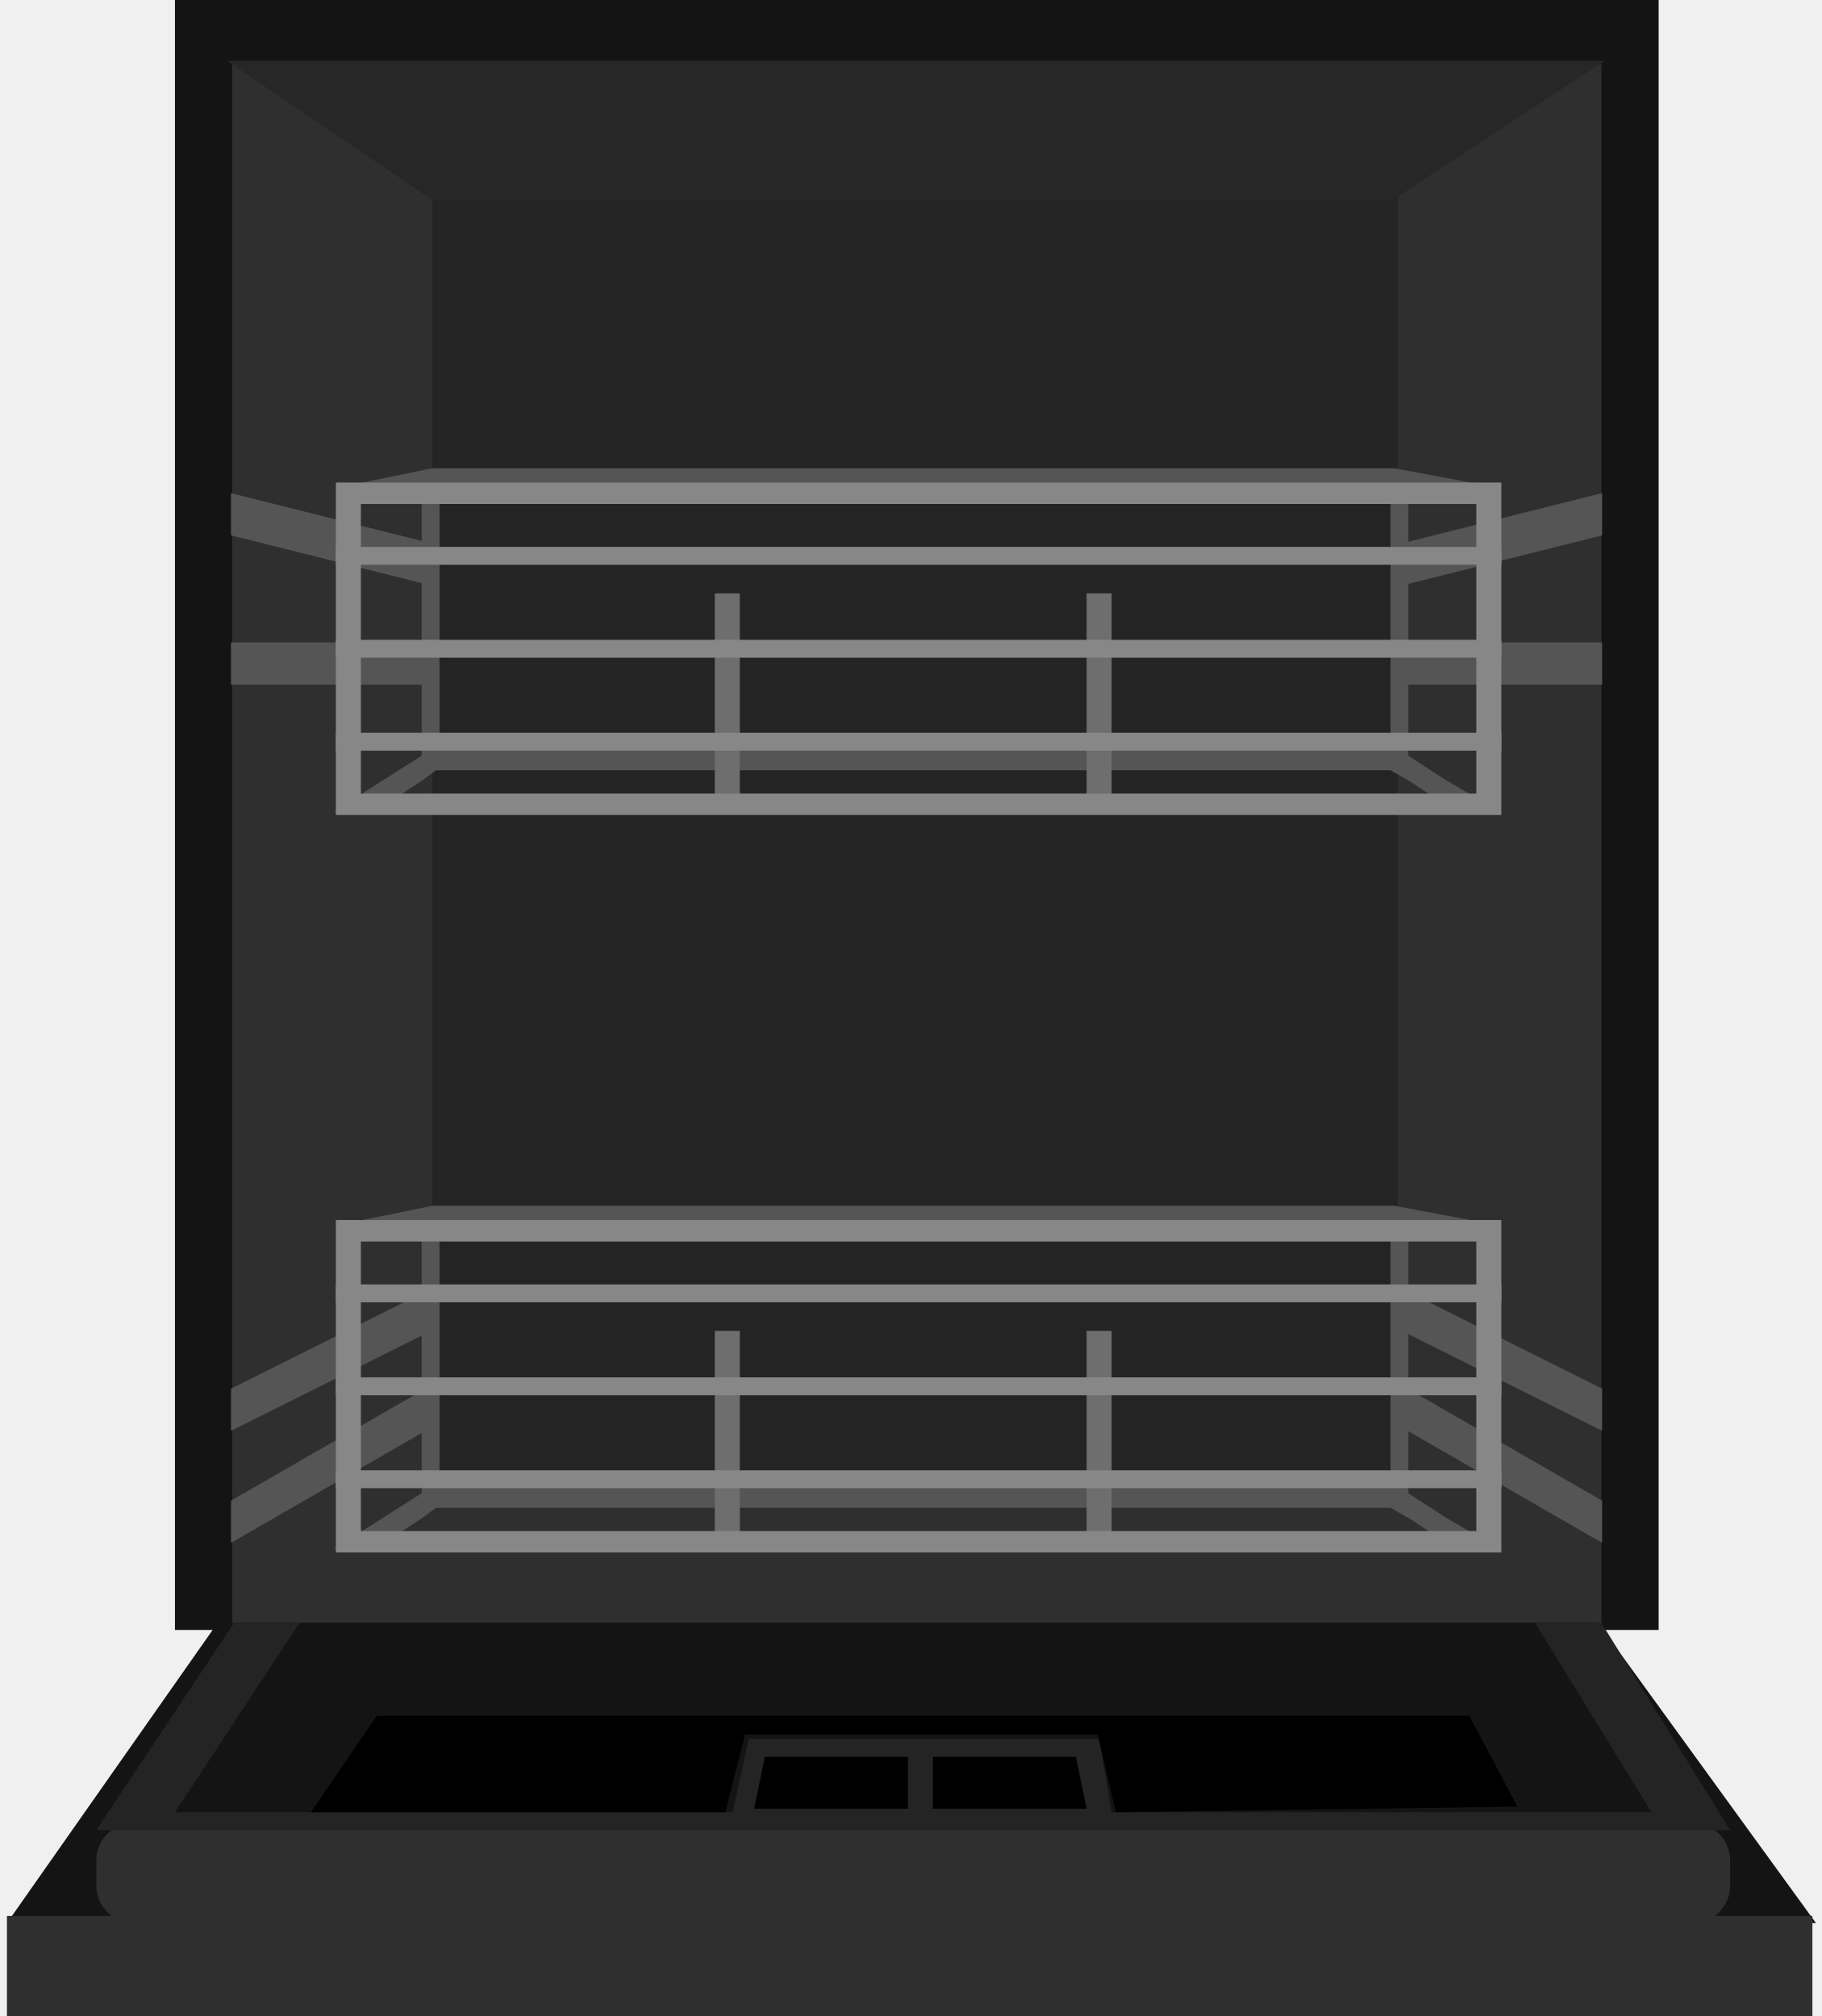
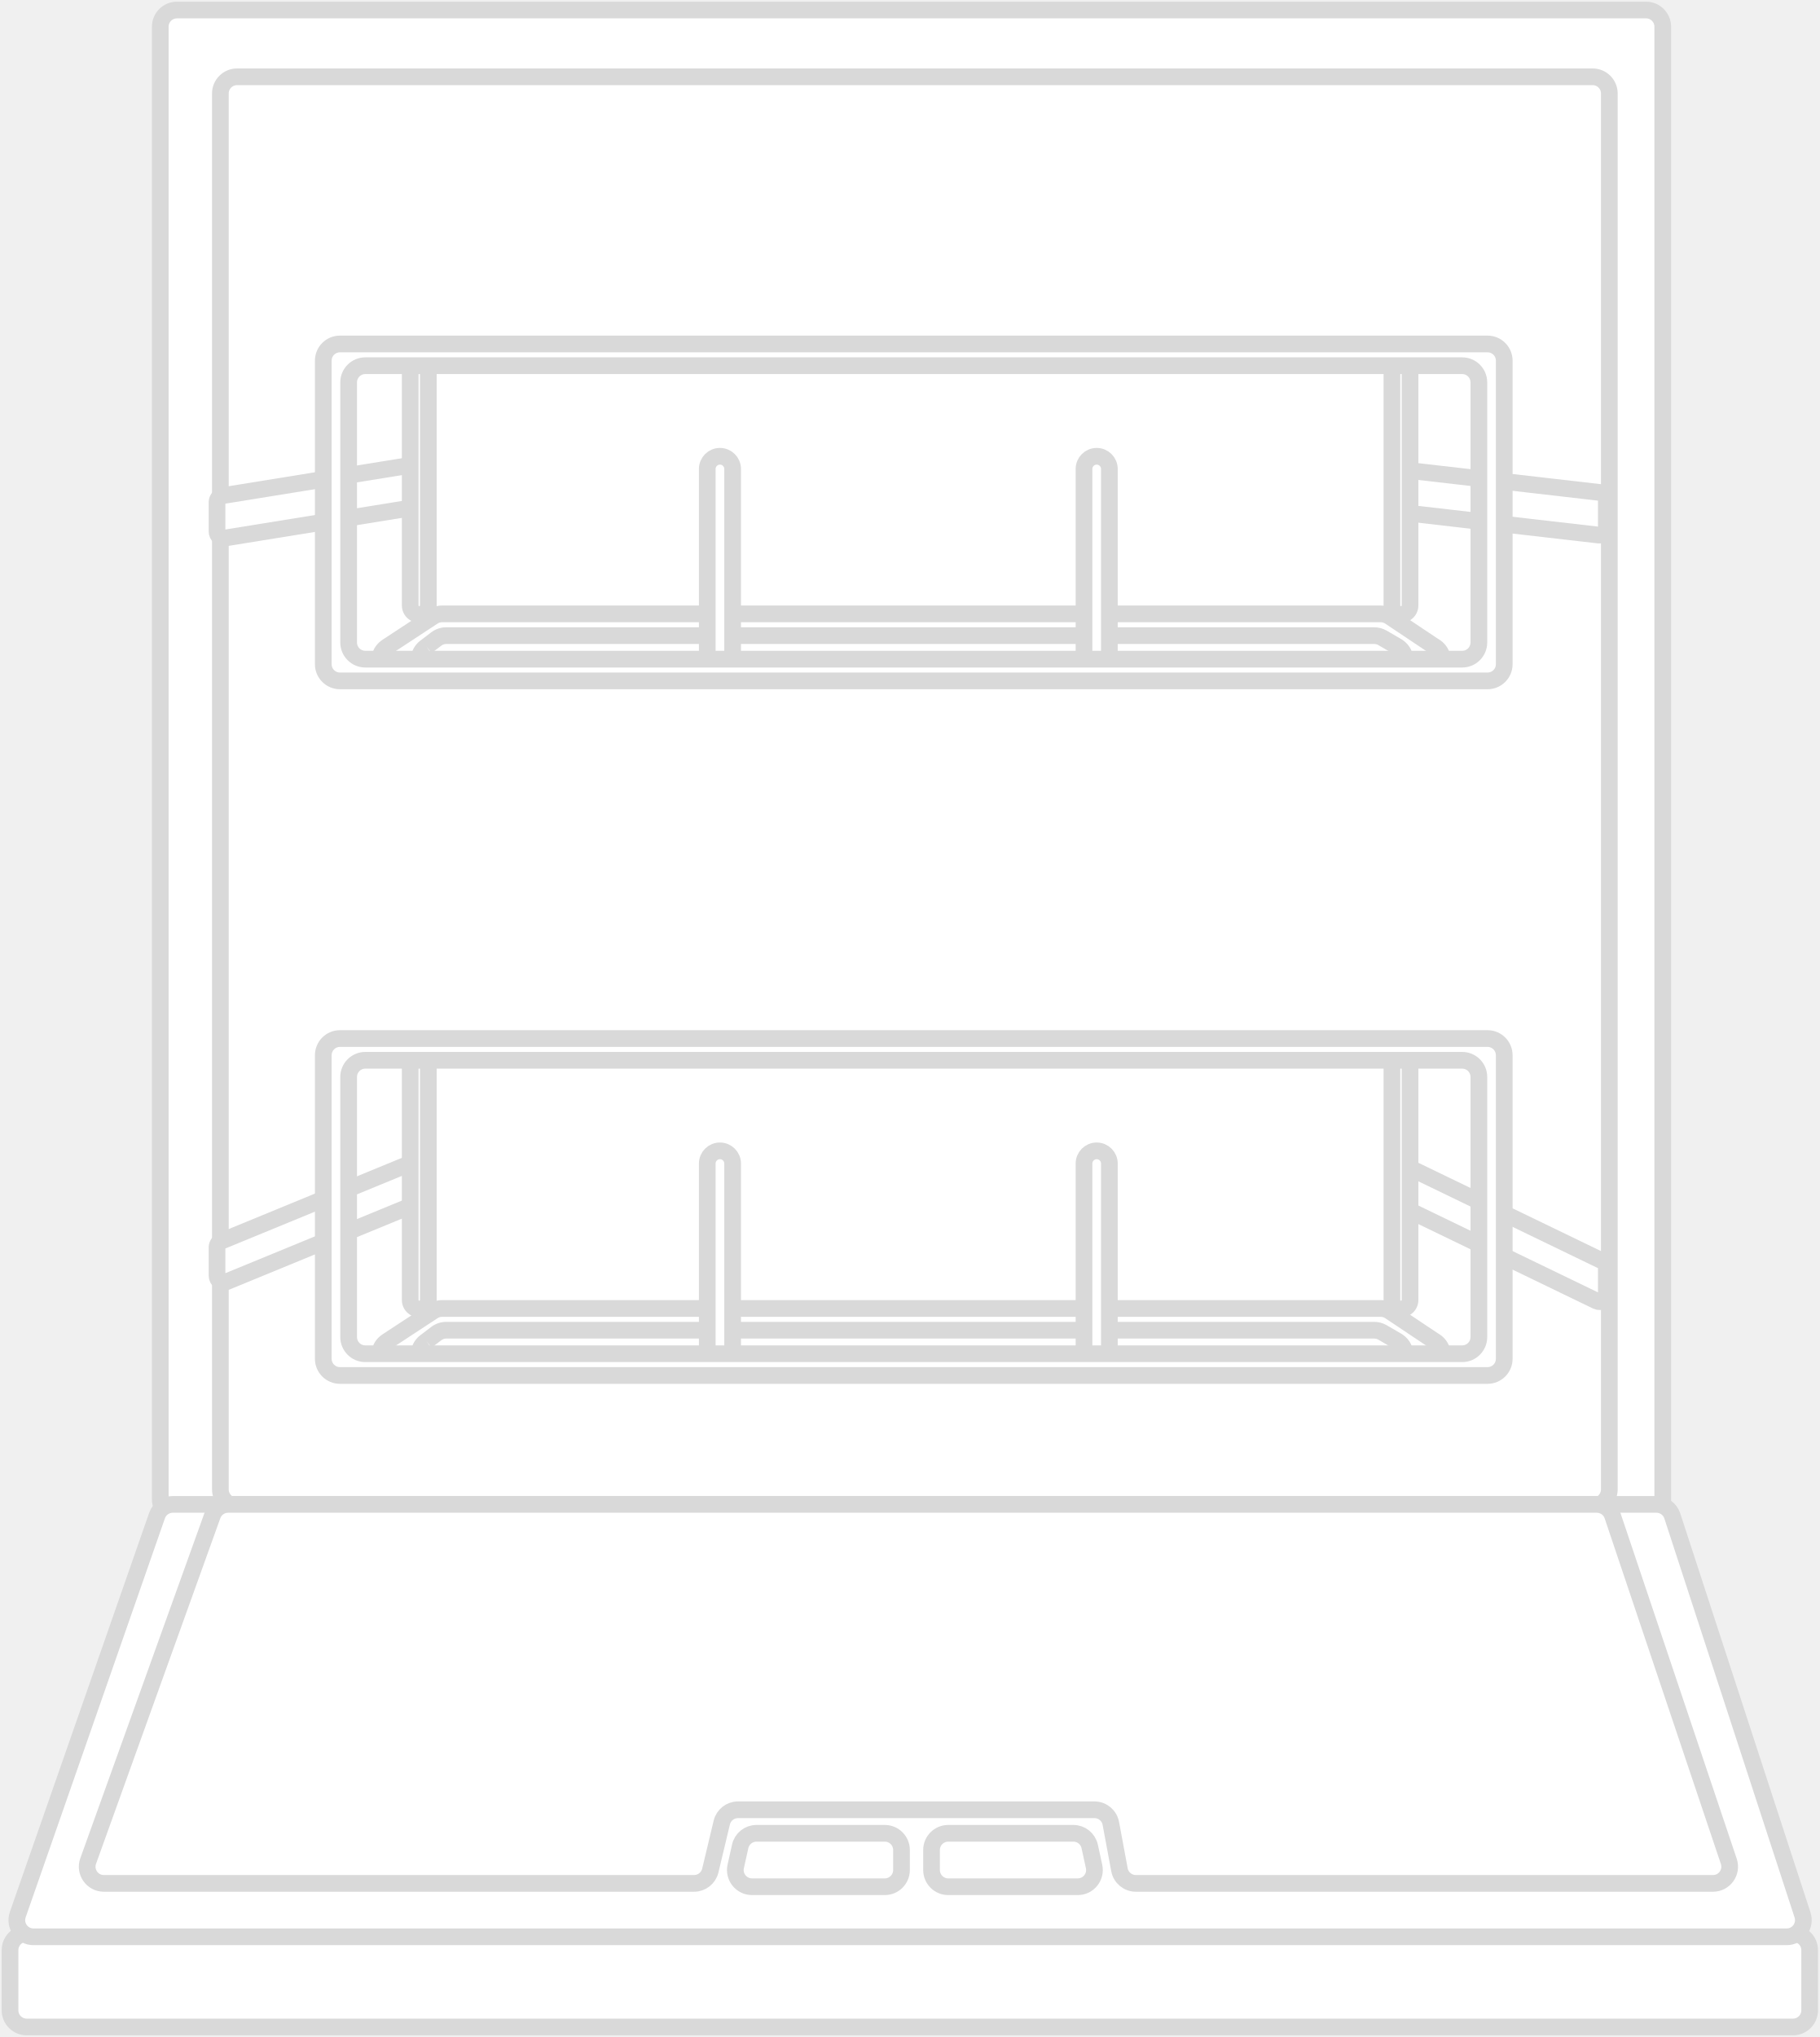
- <svg xmlns="http://www.w3.org/2000/svg" width="243" height="269" viewBox="0 0 243 269" fill="none">
-   <rect x="23.342" width="197.934" height="217.489" fill="#141414" />
-   <path d="M213.646 8.585H30.974V217.489H213.646V8.585Z" fill="#2F2F2F" />
-   <path d="M213.733 185.289L185.116 171.002V176.631L213.733 190.918V185.289Z" fill="#555555" />
-   <path d="M213.733 200.235L185.116 183.75V189.379L213.733 205.864V200.235Z" fill="#555555" />
-   <path d="M30.817 185.289L59.434 171.002V176.631L30.817 190.918V185.289Z" fill="#555555" />
-   <path d="M30.817 200.235L59.434 183.75V189.379L30.817 205.864V200.235Z" fill="#555555" />
-   <path d="M30.817 65.806L59.434 72.973V78.602L30.817 71.434V65.806Z" fill="#555555" />
-   <path d="M30.817 85.721L59.434 85.721V91.35L30.817 91.35V85.721Z" fill="#555555" />
-   <path d="M213.733 65.806L185.116 72.973V78.602L213.733 71.434V65.806Z" fill="#555555" />
-   <path d="M213.733 85.721L185.116 85.721V91.35L213.733 91.35V85.721Z" fill="#555555" />
-   <path d="M57.683 25.756H186.459V197.458H57.683V25.756Z" fill="#242424" />
-   <path d="M214.122 8.108L185.744 26.709H57.682L30.258 8.108H214.122Z" fill="#272727" />
-   <path fill-rule="evenodd" clip-rule="evenodd" d="M44.566 108.269L57.682 99.922H186.459L192.898 104.095L200.052 108.269H44.566ZM58.159 102.783H185.505L188.039 104.214L194.151 108.268H50.002L56.227 104.214L58.159 102.783Z" fill="#555555" />
-   <path d="M57.682 62.481L44.805 65.104H200.052L185.982 62.481H57.682Z" fill="#555555" />
-   <path d="M56.252 66.535H58.637V99.921L56.252 101.352V66.535Z" fill="#555555" />
-   <path d="M187.891 66.535H185.506V99.921L187.891 101.352V66.535Z" fill="#555555" />
-   <path d="M95.361 79.174H98.7V106.837H95.361V79.174Z" fill="#6E6E6E" />
-   <path d="M144.964 79.174H148.303V106.837H144.964V79.174Z" fill="#6E6E6E" />
-   <rect x="44.805" y="72.974" width="155.486" height="2.385" fill="#878787" />
-   <rect x="44.805" y="85.374" width="155.486" height="2.385" fill="#878787" />
-   <rect x="44.805" y="97.775" width="155.486" height="2.385" fill="#878787" />
-   <path fill-rule="evenodd" clip-rule="evenodd" d="M200.292 64.389H44.806V108.745H200.292V64.389ZM196.953 67.25H48.144V105.883H196.953V67.25Z" fill="#878787" />
-   <path fill-rule="evenodd" clip-rule="evenodd" d="M44.566 206.678L57.682 198.331H186.459L192.898 202.504L200.052 206.678H44.566ZM58.159 201.193H185.505L188.039 202.624L194.151 206.678H50.002L56.227 202.624L58.159 201.193Z" fill="#555555" />
-   <path d="M57.682 160.891L44.805 163.514H200.052L185.982 160.891H57.682Z" fill="#555555" />
-   <path d="M56.252 164.945H58.637V198.331L56.252 199.762V164.945Z" fill="#555555" />
-   <path d="M187.891 164.945H185.506V198.331L187.891 199.762V164.945Z" fill="#555555" />
-   <path d="M95.361 177.584H98.7V205.247H95.361V177.584Z" fill="#6E6E6E" />
-   <path d="M144.964 177.584H148.303V205.247H144.964V177.584Z" fill="#6E6E6E" />
-   <rect x="44.805" y="171.383" width="155.486" height="2.385" fill="#878787" />
-   <rect x="44.805" y="183.784" width="155.486" height="2.385" fill="#878787" />
-   <rect x="44.805" y="196.185" width="155.486" height="2.385" fill="#878787" />
-   <path fill-rule="evenodd" clip-rule="evenodd" d="M200.292 162.798H44.806V207.154H200.292V162.798ZM196.953 165.661H48.144V204.294H196.953V165.661Z" fill="#878787" />
-   <path d="M0.926 256.6L29.038 216.536H213.197L242.263 256.6H0.926Z" fill="#141414" />
-   <rect x="0.926" y="255.646" width="240.86" height="13.355" fill="#2F2F2F" />
-   <rect x="12.85" y="243.245" width="217.966" height="13.355" rx="5" fill="#2F2F2F" />
-   <path d="M31.232 216.536L12.85 244.199H230.816L213.627 216.536H31.232Z" fill="#242424" />
-   <path d="M39.955 216.536L23.342 241.814H97.746L99.892 232.037H146.633L148.303 241.814H220.322L204.788 216.536H39.955Z" fill="#141414" />
-   <path d="M41.467 241.813L50.277 228.936H196.009L202.438 241.061L148.849 241.813L146.431 231.446H99.395L96.757 241.813H41.467Z" fill="black" />
-   <path d="M100.607 241.337L102.038 234.421H121.116V241.337H100.607Z" fill="black" />
-   <path d="M144.965 241.337L143.534 234.421H124.456V241.337H144.965Z" fill="black" />
+ <svg xmlns="http://www.w3.org/2000/svg" width="545" height="610" viewBox="0 0 545 610" fill="none">
+   <rect x="48" y="3" width="450" height="451" rx="5" fill="white" stroke="#D9D9D9" stroke-width="5" stroke-linejoin="round" />
+   <path d="M477 23H71C68.239 23 66 25.239 66 28V446C66 448.761 68.239 451 71 451H477C479.761 451 482 448.761 482 446V28C482 25.239 479.761 23 477 23Z" fill="white" stroke="#D9D9D9" stroke-width="5" stroke-linejoin="round" />
+   <path d="M479.972 377.65L422.873 350.048C421.545 349.406 420.003 350.373 420.003 351.848V360.21C420.003 360.977 420.442 361.676 421.132 362.01L478.231 389.612C479.559 390.254 481.102 389.287 481.102 387.812V379.45C481.102 378.683 480.663 377.984 479.972 377.65Z" fill="white" stroke="#D9D9D9" stroke-width="5" stroke-linejoin="round" />
+   <path d="M66.239 371.686L124.338 347.795C125.654 347.254 127.099 348.222 127.099 349.645V358.124C127.099 358.935 126.609 359.666 125.859 359.974L67.761 383.865C66.444 384.406 65 383.438 65 382.015V373.536C65 372.725 65.49 371.995 66.239 371.686Z" fill="white" stroke="#D9D9D9" stroke-width="5" stroke-linejoin="round" />
+   <path fill-rule="evenodd" clip-rule="evenodd" d="M118.733 410.818C113.767 410.818 111.838 404.362 115.99 401.638L129.685 392.651C130.5 392.116 131.453 391.831 132.428 391.831H413.497C414.486 391.831 415.453 392.124 416.275 392.674L429.218 401.325L429.565 401.534C433.908 404.146 432.056 410.818 426.988 410.818H118.733ZM130.643 399.367C131.514 398.701 132.581 398.341 133.678 398.341H411.561C412.444 398.341 413.312 398.575 414.076 399.02L418.501 401.596L418.64 401.691C422.698 404.467 420.734 410.818 415.817 410.818H130.406C125.468 410.818 123.625 404.349 127.725 401.596L130.643 399.367Z" fill="white" />
+   <path d="M429.218 401.325L427.829 403.403C427.862 403.425 427.895 403.446 427.929 403.467L429.218 401.325ZM418.501 401.596L419.912 399.532C419.862 399.498 419.811 399.466 419.759 399.435L418.501 401.596ZM418.64 401.691L420.052 399.628L418.64 401.691ZM429.565 401.534L428.277 403.676L429.565 401.534ZM416.275 392.674L417.664 390.596L416.275 392.674ZM129.685 392.651L131.057 394.741L129.685 392.651ZM128.313 390.561L114.618 399.548L117.361 403.728L131.057 394.741L128.313 390.561ZM413.497 389.331H132.428V394.331H413.497V389.331ZM430.607 399.246L417.664 390.596L414.886 394.753L427.829 403.403L430.607 399.246ZM430.854 399.391L430.506 399.182L427.929 403.467L428.277 403.676L430.854 399.391ZM118.733 413.318H426.988V408.318H118.733V413.318ZM411.561 395.841H133.678V400.841H411.561V395.841ZM419.759 399.435L415.334 396.859L412.818 401.18L417.243 403.756L419.759 399.435ZM420.052 399.628L419.912 399.532L417.089 403.659L417.229 403.755L420.052 399.628ZM130.406 413.318H415.817V408.318H130.406V413.318ZM129.125 397.38L126.207 399.609L129.242 403.583L132.16 401.354L129.125 397.38ZM130.406 408.318C128.108 408.318 126.926 405.144 129.118 403.671L126.331 399.52C120.325 403.554 122.827 413.318 130.406 413.318V408.318ZM417.229 403.755C419.258 405.143 418.275 408.318 415.817 408.318V413.318C423.192 413.318 426.138 403.791 420.052 399.628L417.229 403.755ZM133.678 395.841C132.032 395.841 130.433 396.382 129.125 397.38L132.16 401.354C132.596 401.021 133.129 400.841 133.678 400.841V395.841ZM428.277 403.676C430.448 404.982 429.522 408.318 426.988 408.318V413.318C434.59 413.318 437.368 403.31 430.854 399.391L428.277 403.676ZM413.497 394.331C413.991 394.331 414.475 394.478 414.886 394.753L417.664 390.596C416.431 389.771 414.98 389.331 413.497 389.331V394.331ZM114.618 399.548C108.39 403.634 111.284 413.318 118.733 413.318V408.318C116.25 408.318 115.285 405.09 117.361 403.728L114.618 399.548ZM411.561 400.841C412.002 400.841 412.436 400.958 412.818 401.18L415.334 396.859C414.188 396.192 412.886 395.841 411.561 395.841V400.841ZM131.057 394.741C131.464 394.474 131.941 394.331 132.428 394.331V389.331C130.966 389.331 129.536 389.758 128.313 390.561L131.057 394.741Z" fill="#D9D9D9" />
+   <path d="M122.859 318.595C122.859 317.097 124.074 315.883 125.572 315.883C127.07 315.883 128.284 317.097 128.284 318.595V389.296C128.284 390.248 127.784 391.131 126.967 391.622C125.159 392.706 122.859 391.404 122.859 389.296V318.595Z" fill="white" stroke="#D9D9D9" stroke-width="5" stroke-linejoin="round" />
+   <path d="M422.312 318.595C422.312 317.097 421.098 315.883 419.6 315.883C418.102 315.883 416.888 317.097 416.888 318.595V389.296C416.888 390.248 417.388 391.131 418.205 391.622C420.012 392.706 422.312 391.404 422.312 389.296V318.595Z" fill="white" stroke="#D9D9D9" stroke-width="5" stroke-linejoin="round" />
+   <path d="M211.828 348.432C211.828 346.335 213.528 344.635 215.626 344.635C217.723 344.635 219.423 346.335 219.423 348.432V403.766C219.423 405.863 217.723 407.564 215.626 407.564C213.528 407.564 211.828 405.863 211.828 403.766V348.432Z" fill="white" stroke="#D9D9D9" stroke-width="5" stroke-linejoin="round" />
+   <path d="M324.664 348.432C324.664 346.335 326.364 344.635 328.461 344.635C330.559 344.635 332.259 346.335 332.259 348.432V403.766C332.259 405.863 330.559 407.564 328.461 407.564C326.364 407.564 324.664 405.863 324.664 403.766V348.432Z" fill="white" stroke="#D9D9D9" stroke-width="5" stroke-linejoin="round" />
+   <path fill-rule="evenodd" clip-rule="evenodd" d="M450.524 316C450.524 313.239 448.285 311 445.524 311H101.82C99.059 311 96.82 313.239 96.82 316V406.903C96.82 409.665 99.059 411.903 101.82 411.903H445.524C448.285 411.903 450.524 409.665 450.524 406.903V316ZM442.929 322.51C442.929 319.748 440.69 317.51 437.929 317.51H109.415C106.654 317.51 104.415 319.749 104.415 322.51V400.393C104.415 403.155 106.654 405.393 109.415 405.393H437.929C440.69 405.393 442.929 403.155 442.929 400.393V322.51Z" fill="white" />
+   <path d="M101.82 313.5H445.524V308.5H101.82V313.5ZM99.32 406.903V316H94.32V406.903H99.32ZM445.524 409.403H101.82V414.403H445.524V409.403ZM448.024 316V406.903H453.024V316H448.024ZM109.415 320.01H437.929V315.01H109.415V320.01ZM106.915 400.393V322.51H101.915V400.393H106.915ZM437.929 402.893H109.415V407.893H437.929V402.893ZM440.429 322.51V400.393H445.429V322.51H440.429ZM437.929 407.893C442.071 407.893 445.429 404.535 445.429 400.393H440.429C440.429 401.774 439.31 402.893 437.929 402.893V407.893ZM101.915 400.393C101.915 404.535 105.273 407.893 109.415 407.893V402.893C108.034 402.893 106.915 401.774 106.915 400.393H101.915ZM437.929 320.01C439.31 320.01 440.429 321.129 440.429 322.51H445.429C445.429 318.368 442.071 315.01 437.929 315.01V320.01ZM109.415 315.01C105.273 315.01 101.915 318.368 101.915 322.51H106.915C106.915 321.129 108.034 320.01 109.415 320.01V315.01ZM445.524 414.403C449.666 414.403 453.024 411.045 453.024 406.903H448.024C448.024 408.284 446.905 409.403 445.524 409.403V414.403ZM94.32 406.903C94.32 411.045 97.678 414.403 101.82 414.403V409.403C100.44 409.403 99.32 408.284 99.32 406.903H94.32ZM445.524 313.5C446.905 313.5 448.024 314.619 448.024 316H453.024C453.024 311.858 449.666 308.5 445.524 308.5V313.5ZM101.82 308.5C97.678 308.5 94.32 311.858 94.32 316H99.32C99.32 314.619 100.44 313.5 101.82 313.5V308.5Z" fill="#D9D9D9" />
+   <path d="M479.33 147.492L422.232 140.917C421.044 140.78 420.003 141.708 420.003 142.904V151.681C420.003 152.697 420.765 153.552 421.774 153.668L478.873 160.243C480.06 160.38 481.102 159.452 481.102 158.256V149.479C481.102 148.463 480.34 147.608 479.33 147.492Z" fill="white" stroke="#D9D9D9" stroke-width="5" stroke-linejoin="round" />
+   <path d="M66.681 148.424L124.78 139.035C125.996 138.838 127.099 139.777 127.099 141.009V149.762C127.099 150.743 126.387 151.579 125.418 151.736L67.319 161.125C66.103 161.322 65 160.383 65 159.151V150.399C65 149.417 65.712 148.581 66.681 148.424Z" fill="white" stroke="#D9D9D9" stroke-width="5" stroke-linejoin="round" />
+   <path fill-rule="evenodd" clip-rule="evenodd" d="M118.733 202.818C113.767 202.818 111.838 196.362 115.99 193.638L129.685 184.651C130.5 184.116 131.453 183.831 132.428 183.831H413.497C414.486 183.831 415.453 184.124 416.275 184.674L429.218 193.325L429.565 193.534C433.908 196.146 432.056 202.818 426.988 202.818H118.733ZM130.643 191.367C131.514 190.701 132.581 190.341 133.678 190.341H411.561C412.444 190.341 413.312 190.575 414.076 191.02L418.501 193.596L418.64 193.691C422.698 196.467 420.734 202.818 415.817 202.818H130.406C125.468 202.818 123.625 196.349 127.725 193.596L130.643 191.367Z" fill="white" />
+   <path d="M429.218 193.325L427.829 195.403C427.862 195.425 427.895 195.446 427.929 195.467L429.218 193.325ZM418.501 193.596L419.912 191.532C419.862 191.498 419.811 191.466 419.759 191.435L418.501 193.596ZM418.64 193.691L420.052 191.628L418.64 193.691ZM429.565 193.534L428.277 195.676L429.565 193.534ZM416.275 184.674L417.664 182.596L416.275 184.674ZM129.685 184.651L131.057 186.741L129.685 184.651ZM128.313 182.561L114.618 191.548L117.361 195.728L131.057 186.741L128.313 182.561ZM413.497 181.331H132.428V186.331H413.497V181.331ZM430.607 191.246L417.664 182.596L414.886 186.753L427.829 195.403L430.607 191.246ZM430.854 191.391L430.506 191.182L427.929 195.467L428.277 195.676L430.854 191.391ZM118.733 205.318H426.988V200.318H118.733V205.318ZM411.561 187.841H133.678V192.841H411.561V187.841ZM419.759 191.435L415.334 188.859L412.818 193.18L417.243 195.756L419.759 191.435ZM420.052 191.628L419.912 191.532L417.089 195.659L417.229 195.755L420.052 191.628ZM130.406 205.318H415.817V200.318H130.406V205.318ZM129.125 189.38L126.207 191.609L129.242 195.583L132.16 193.354L129.125 189.38ZM130.406 200.318C128.108 200.318 126.926 197.144 129.118 195.671L126.331 191.52C120.325 195.554 122.827 205.318 130.406 205.318V200.318ZM417.229 195.755C419.258 197.143 418.275 200.318 415.817 200.318V205.318C423.192 205.318 426.138 195.791 420.052 191.628L417.229 195.755ZM133.678 187.841C132.032 187.841 130.433 188.382 129.125 189.38L132.16 193.354C132.596 193.021 133.129 192.841 133.678 192.841V187.841ZM428.277 195.676C430.448 196.982 429.522 200.318 426.988 200.318V205.318C434.59 205.318 437.368 195.31 430.854 191.391L428.277 195.676ZM413.497 186.331C413.991 186.331 414.475 186.478 414.886 186.753L417.664 182.596C416.431 181.771 414.98 181.331 413.497 181.331V186.331ZM114.618 191.548C108.39 195.634 111.284 205.318 118.733 205.318V200.318C116.25 200.318 115.285 197.09 117.361 195.728L114.618 191.548ZM411.561 192.841C412.002 192.841 412.436 192.958 412.818 193.18L415.334 188.859C414.188 188.192 412.886 187.841 411.561 187.841V192.841ZM131.057 186.741C131.464 186.474 131.941 186.331 132.428 186.331V181.331C130.966 181.331 129.536 181.758 128.313 182.561L131.057 186.741Z" fill="#D9D9D9" />
+   <path d="M122.859 110.595C122.859 109.097 124.074 107.883 125.572 107.883C127.07 107.883 128.284 109.097 128.284 110.595V181.296C128.284 182.248 127.784 183.131 126.967 183.622C125.159 184.706 122.859 183.404 122.859 181.296V110.595Z" fill="white" stroke="#D9D9D9" stroke-width="5" stroke-linejoin="round" />
+   <path d="M422.312 110.595C422.312 109.097 421.098 107.883 419.6 107.883C418.102 107.883 416.888 109.097 416.888 110.595V181.296C416.888 182.248 417.388 183.131 418.205 183.622C420.012 184.706 422.312 183.404 422.312 181.296V110.595Z" fill="white" stroke="#D9D9D9" stroke-width="5" stroke-linejoin="round" />
+   <path d="M211.828 140.432C211.828 138.335 213.528 136.635 215.626 136.635C217.723 136.635 219.423 138.335 219.423 140.432V195.766C219.423 197.863 217.723 199.564 215.626 199.564C213.528 199.564 211.828 197.863 211.828 195.766V140.432Z" fill="white" stroke="#D9D9D9" stroke-width="5" stroke-linejoin="round" />
+   <path d="M324.664 140.432C324.664 138.335 326.364 136.635 328.461 136.635C330.559 136.635 332.259 138.335 332.259 140.432V195.766C332.259 197.863 330.559 199.564 328.461 199.564C326.364 199.564 324.664 197.863 324.664 195.766V140.432Z" fill="white" stroke="#D9D9D9" stroke-width="5" stroke-linejoin="round" />
+   <path fill-rule="evenodd" clip-rule="evenodd" d="M450.524 108C450.524 105.239 448.285 103 445.524 103H101.82C99.059 103 96.82 105.239 96.82 108V198.903C96.82 201.665 99.059 203.903 101.82 203.903H445.524C448.285 203.903 450.524 201.665 450.524 198.903V108ZM442.929 114.51C442.929 111.748 440.69 109.51 437.929 109.51H109.415C106.654 109.51 104.415 111.749 104.415 114.51V192.393C104.415 195.155 106.654 197.393 109.415 197.393H437.929C440.69 197.393 442.929 195.155 442.929 192.393V114.51Z" fill="white" />
+   <path d="M101.82 105.5H445.524V100.5H101.82V105.5ZM99.32 198.903V108H94.32V198.903H99.32ZM445.524 201.403H101.82V206.403H445.524V201.403ZM448.024 108V198.903H453.024V108H448.024ZM109.415 112.01H437.929V107.01H109.415V112.01ZM106.915 192.393V114.51H101.915V192.393H106.915ZM437.929 194.893H109.415V199.893H437.929V194.893ZM440.429 114.51V192.393H445.429V114.51H440.429ZM437.929 199.893C442.071 199.893 445.429 196.535 445.429 192.393H440.429C440.429 193.774 439.31 194.893 437.929 194.893V199.893ZM101.915 192.393C101.915 196.535 105.273 199.893 109.415 199.893V194.893C108.034 194.893 106.915 193.774 106.915 192.393H101.915ZM437.929 112.01C439.31 112.01 440.429 113.129 440.429 114.51H445.429C445.429 110.368 442.071 107.01 437.929 107.01V112.01ZM109.415 107.01C105.273 107.01 101.915 110.368 101.915 114.51H106.915C106.915 113.129 108.034 112.01 109.415 112.01V107.01ZM445.524 206.403C449.666 206.403 453.024 203.045 453.024 198.903H448.024C448.024 200.284 446.905 201.403 445.524 201.403V206.403ZM94.32 198.903C94.32 203.045 97.678 206.403 101.82 206.403V201.403C100.44 201.403 99.32 200.284 99.32 198.903H94.32ZM445.524 105.5C446.905 105.5 448.024 106.619 448.024 108H453.024C453.024 103.858 449.666 100.5 445.524 100.5V105.5ZM101.82 100.5C97.678 100.5 94.32 103.858 94.32 108H99.32C99.32 106.619 100.44 105.5 101.82 105.5V100.5Z" fill="#D9D9D9" />
+   <rect x="3" y="579" width="539" height="28" rx="5" fill="white" stroke="#D9D9D9" stroke-width="5" stroke-linejoin="round" />
+   <path d="M47.035 453.852L5.321 573.352C4.186 576.602 6.599 580 10.041 580H535.108C538.508 580 540.916 576.68 539.862 573.449L500.856 453.949C500.185 451.892 498.267 450.5 496.103 450.5H51.755C49.629 450.5 47.735 451.845 47.035 453.852Z" fill="white" stroke="#D9D9D9" stroke-width="5" stroke-linejoin="round" />
+   <path d="M63.63 453.808L26.407 557.308C25.235 560.566 27.649 564 31.112 564H207.873C210.187 564 212.198 562.413 212.736 560.163L216.174 545.79C216.712 543.54 218.724 541.953 221.037 541.953H327.784C330.193 541.953 332.259 543.67 332.7 546.038L335.281 559.915C335.722 562.283 337.788 564 340.197 564H513.043C516.462 564 518.872 560.646 517.783 557.406L482.977 453.906C482.292 451.871 480.385 450.5 478.238 450.5H68.335C66.226 450.5 64.343 451.823 63.63 453.808Z" fill="white" stroke="#D9D9D9" stroke-width="5" stroke-linejoin="round" />
+   <path d="M220.353 558.915L221.688 552.915C222.196 550.627 224.225 549 226.568 549H265C267.761 549 270 551.239 270 554V560C270 562.761 267.761 565 265 565H225.234C222.035 565 219.659 562.037 220.353 558.915Z" fill="white" stroke="#D9D9D9" stroke-width="5" stroke-linejoin="round" />
+   <path d="M327.678 558.935L326.37 552.935C325.869 550.638 323.835 549 321.484 549H284C281.239 549 279 551.239 279 554V560C279 562.761 281.239 565 284 565H322.792C325.983 565 328.357 562.052 327.678 558.935Z" fill="white" stroke="#D9D9D9" stroke-width="5" stroke-linejoin="round" />
</svg>
